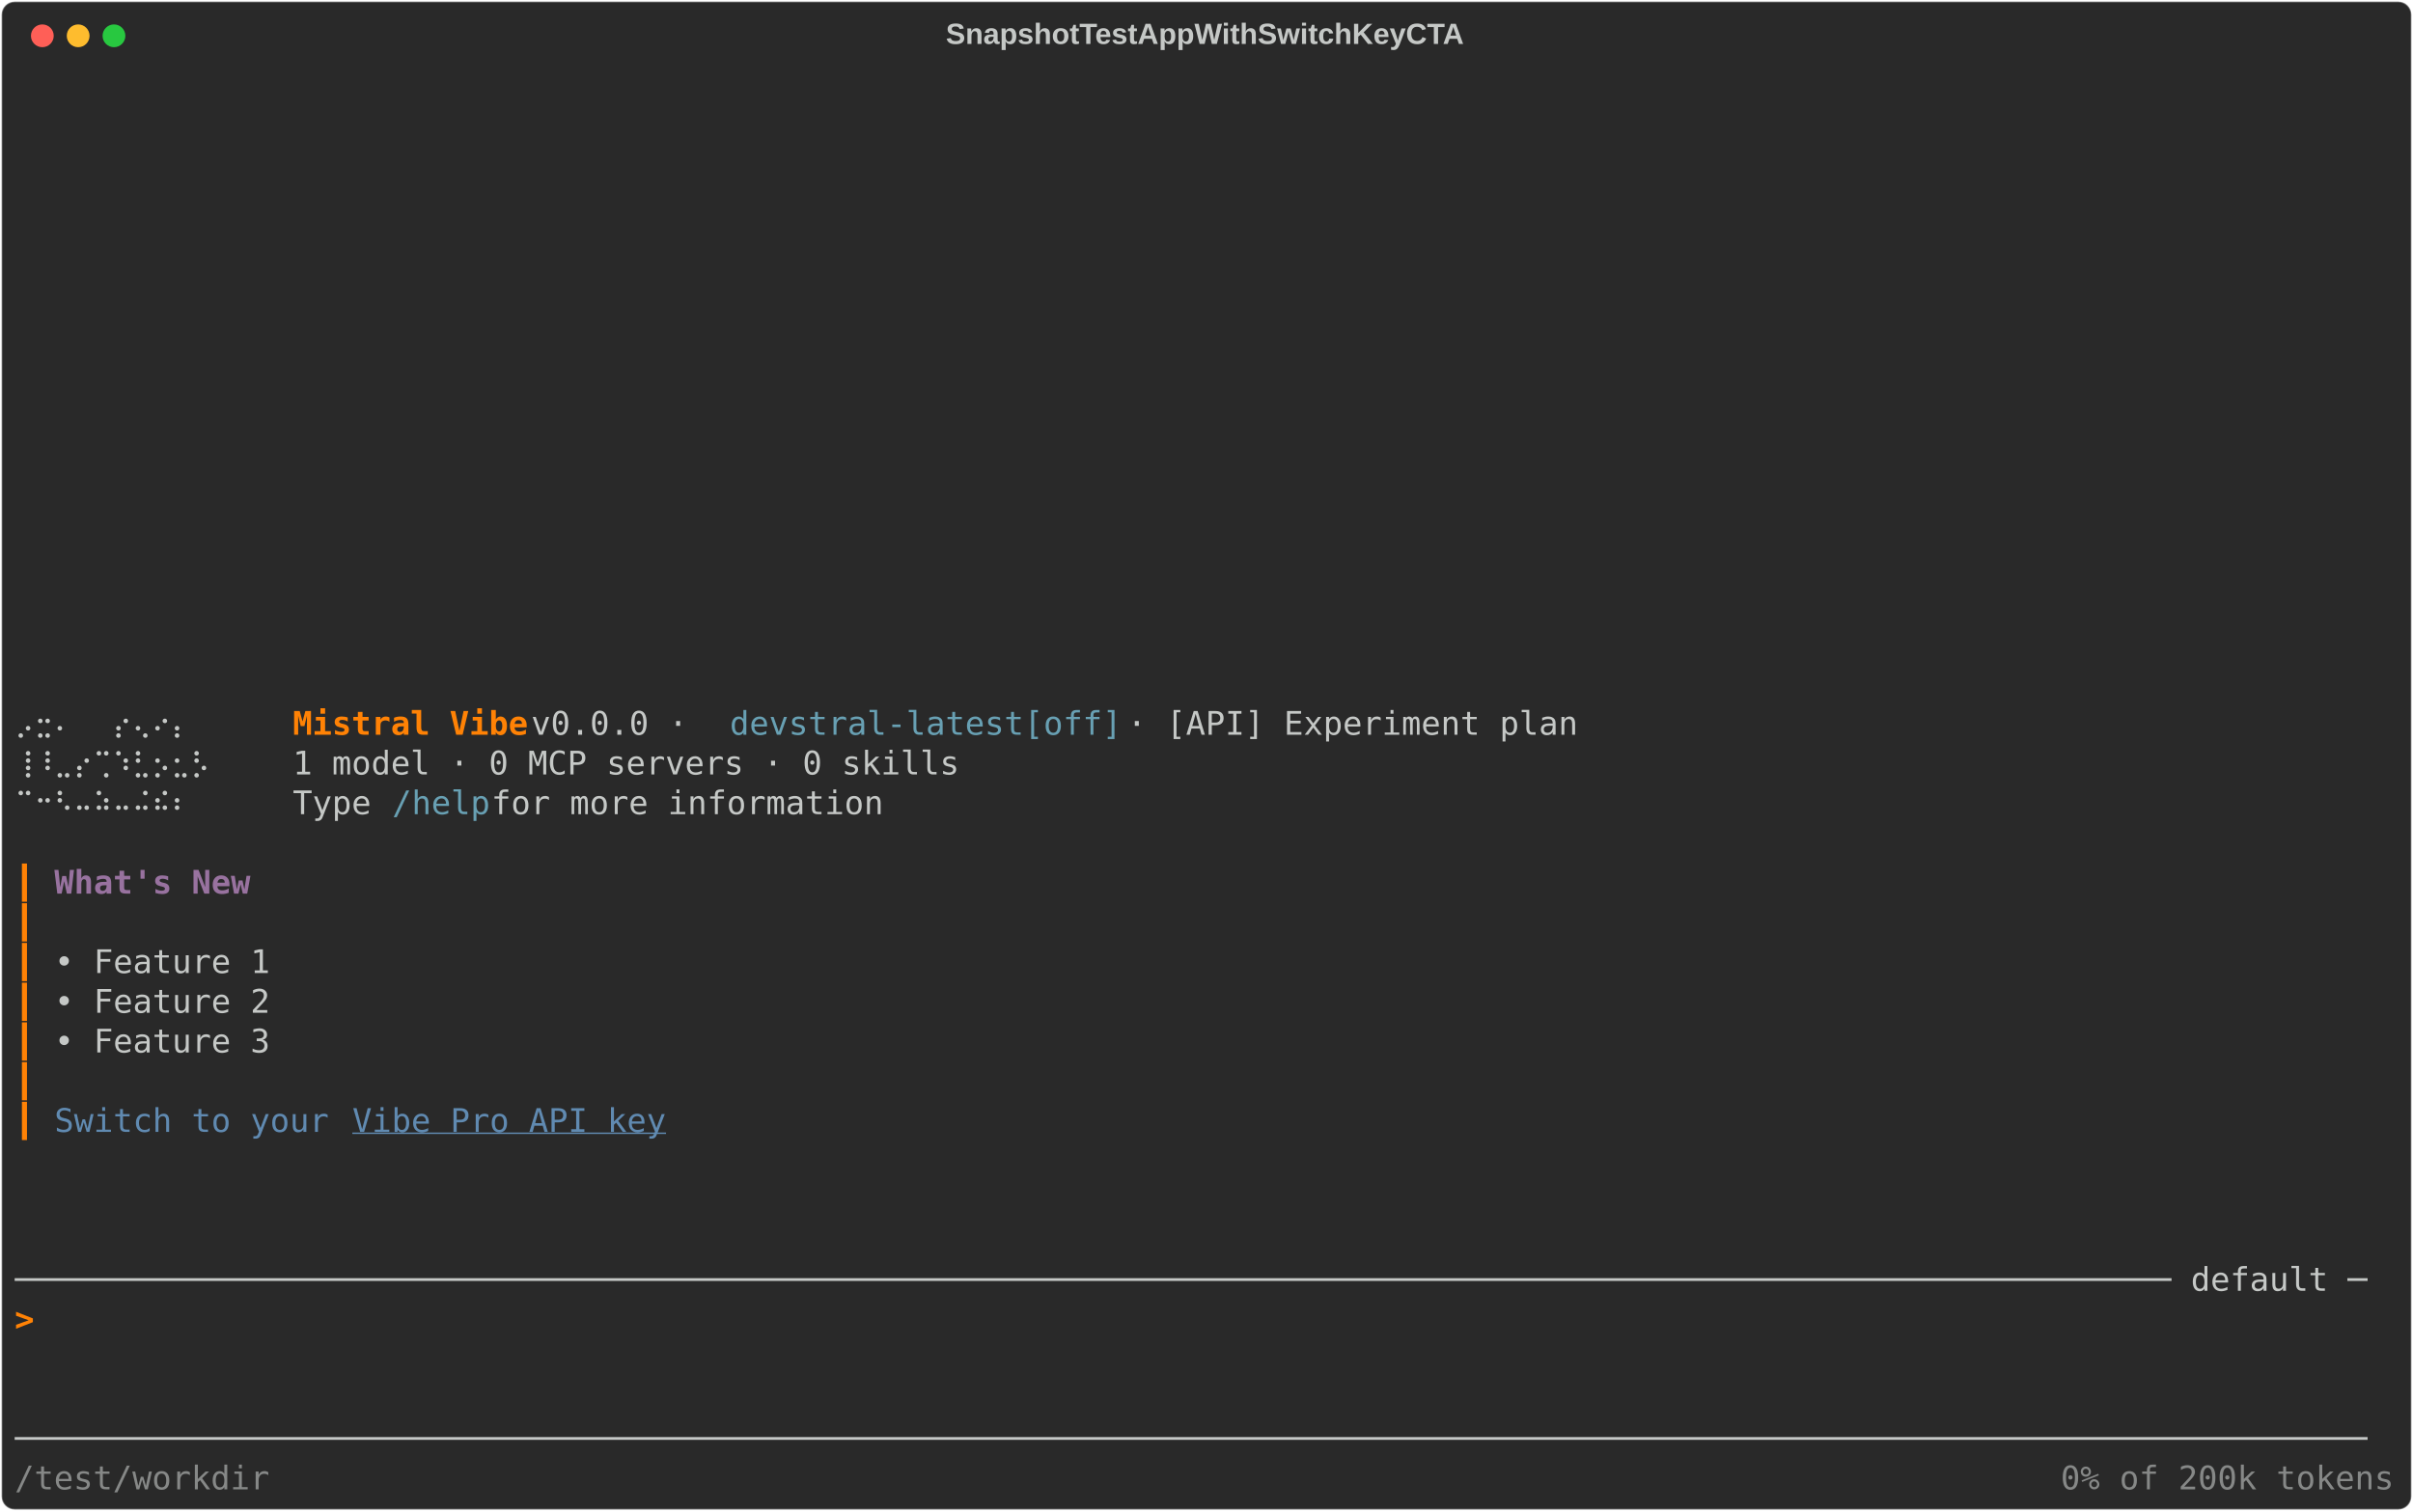
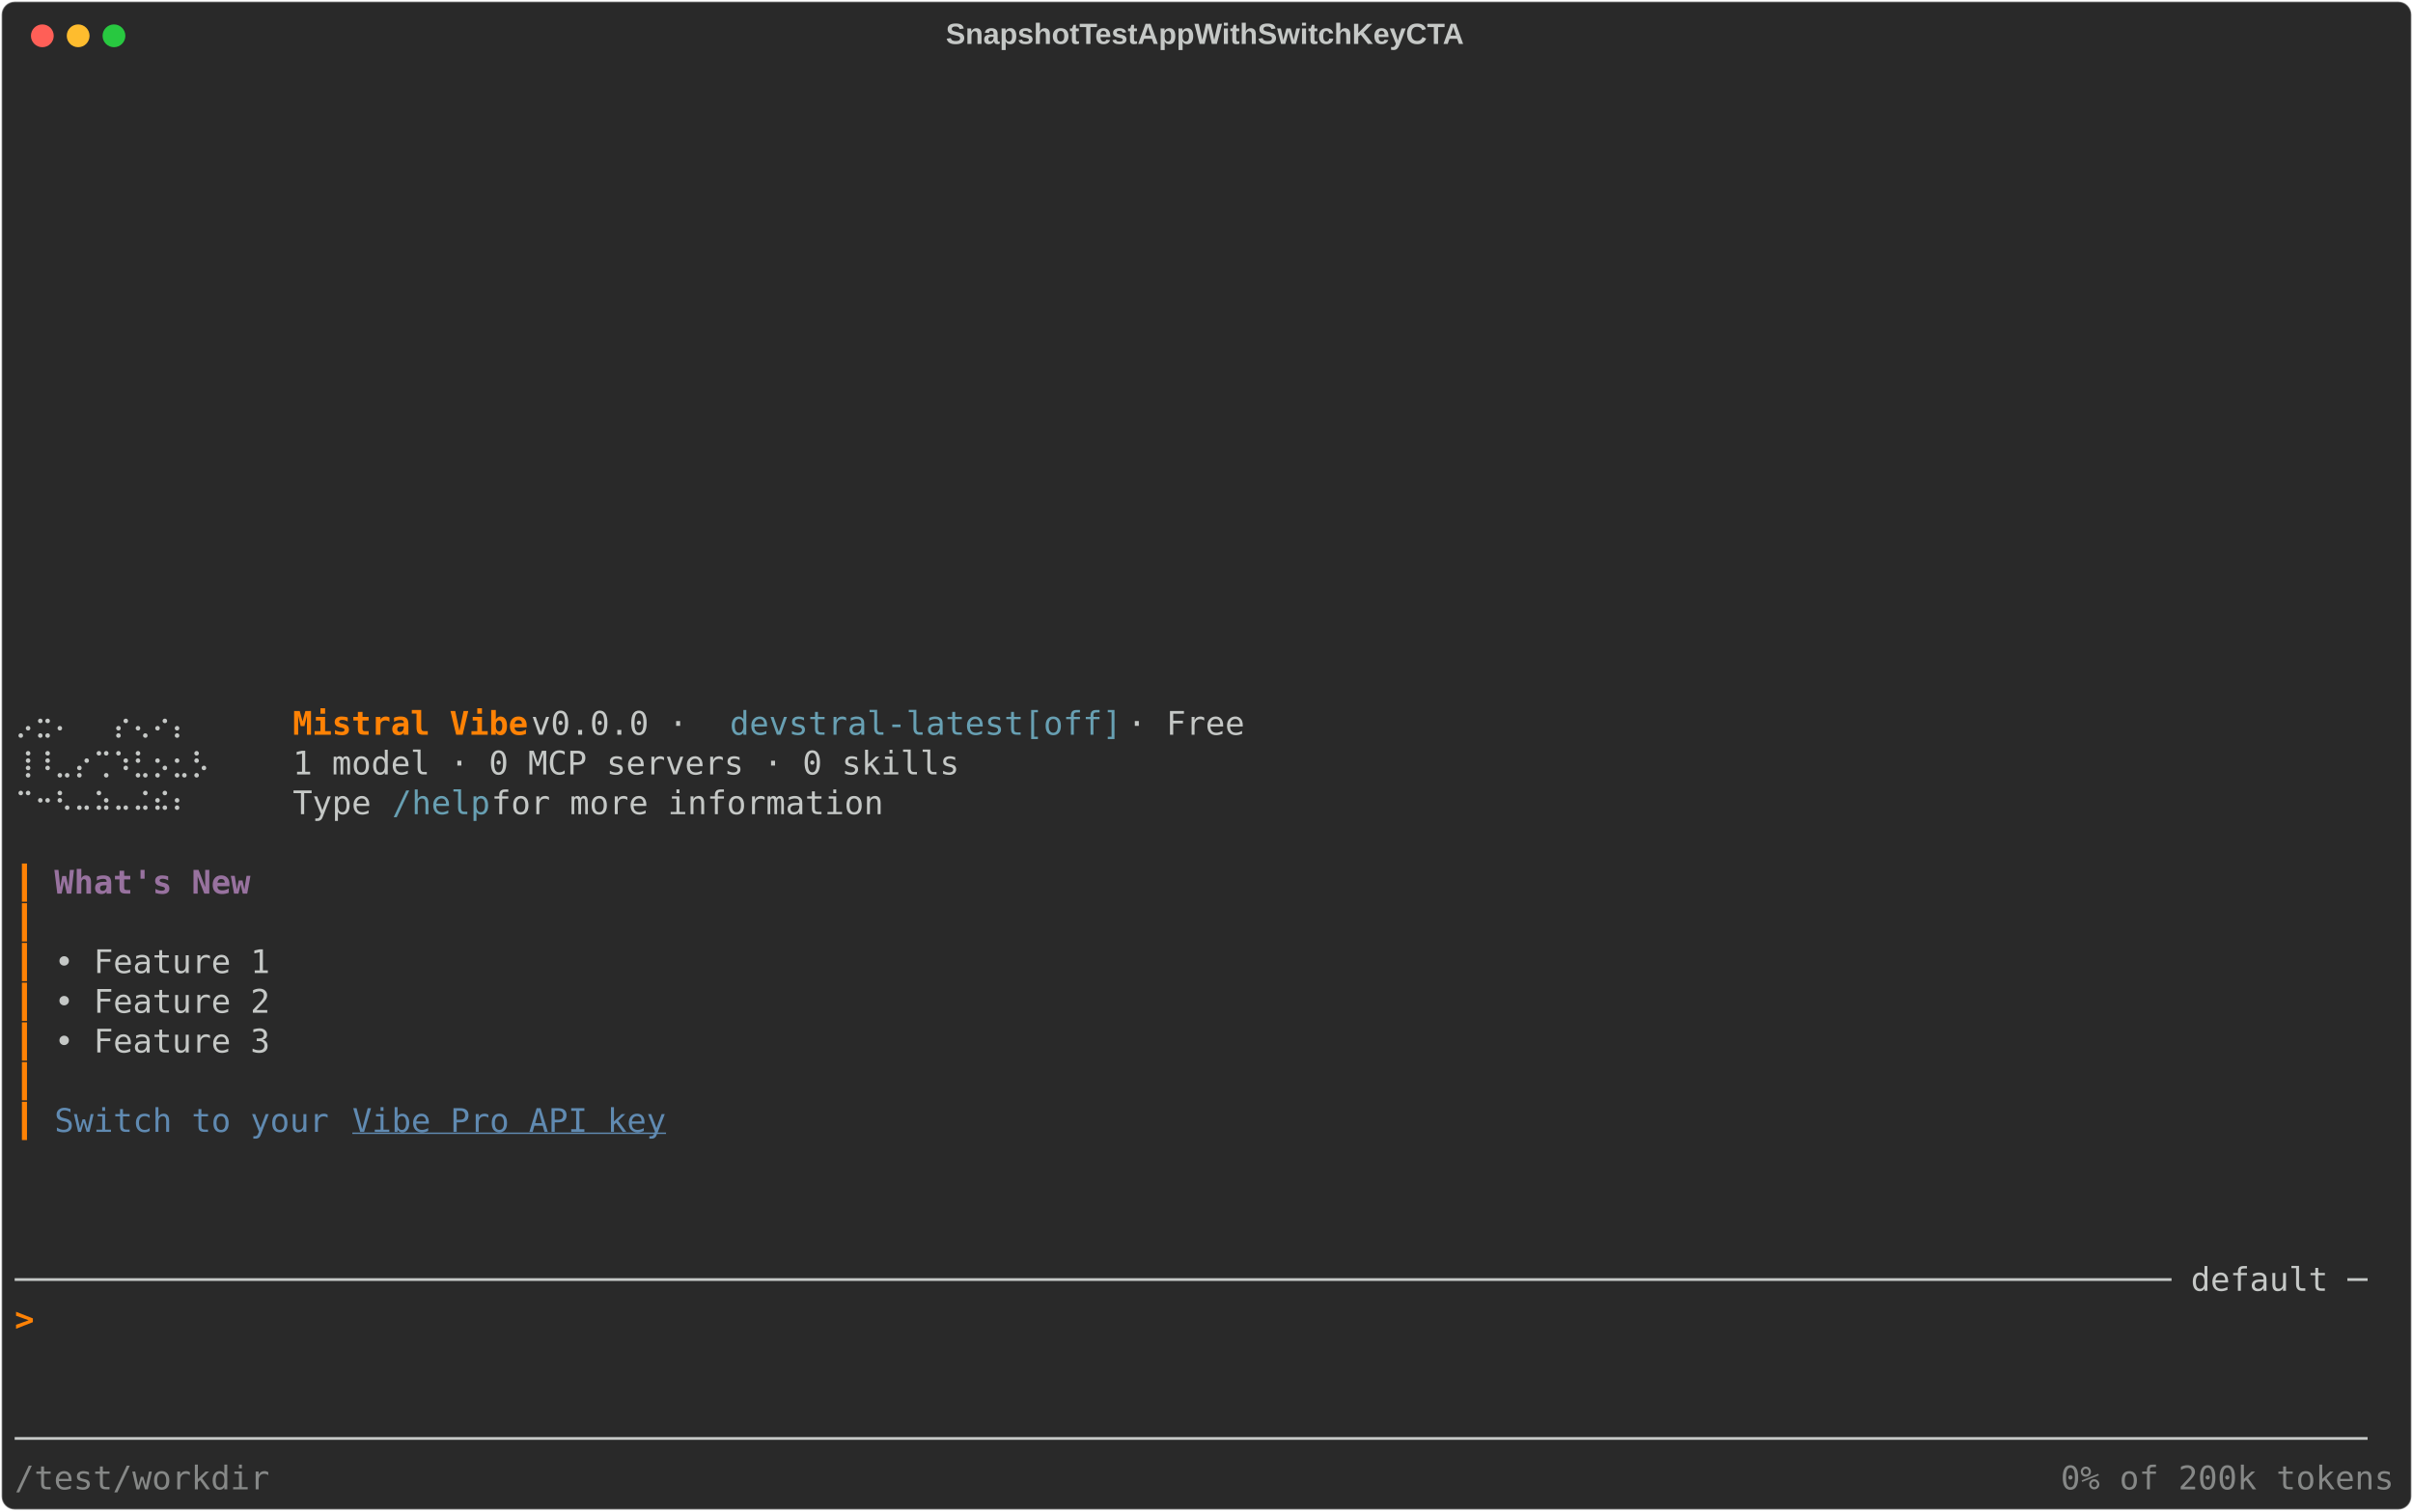
<svg xmlns="http://www.w3.org/2000/svg" class="rich-terminal" viewBox="0 0 1482 928.4">
  <style>

    @font-face {
        font-family: "Fira Code";
        src: local("FiraCode-Regular"),
                url("https://cdnjs.cloudflare.com/ajax/libs/firacode/6.2.0/woff2/FiraCode-Regular.woff2") format("woff2"),
                url("https://cdnjs.cloudflare.com/ajax/libs/firacode/6.2.0/woff/FiraCode-Regular.woff") format("woff");
        font-style: normal;
        font-weight: 400;
    }
    @font-face {
        font-family: "Fira Code";
        src: local("FiraCode-Bold"),
                url("https://cdnjs.cloudflare.com/ajax/libs/firacode/6.2.0/woff2/FiraCode-Bold.woff2") format("woff2"),
                url("https://cdnjs.cloudflare.com/ajax/libs/firacode/6.2.0/woff/FiraCode-Bold.woff") format("woff");
        font-style: bold;
        font-weight: 700;
    }

    .terminal-matrix {
        font-family: Fira Code, monospace;
        font-size: 20px;
        line-height: 24.4px;
        font-variant-east-asian: full-width;
    }

    .terminal-title {
        font-size: 18px;
        font-weight: bold;
        font-family: arial;
    }

    .terminal-r1 { fill: #c5c8c6 }
.terminal-r2 { fill: #ff8205;font-weight: bold }
.terminal-r3 { fill: #68a0b3 }
.terminal-r4 { fill: #ff8205 }
.terminal-r5 { fill: #98729f;font-weight: bold }
.terminal-r6 { fill: #608ab1 }
.terminal-r7 { fill: #608ab1;text-decoration: underline; }
.terminal-r8 { fill: #868887 }
    </style>
  <defs>
    <clipPath id="terminal-clip-terminal">
      <rect x="0" y="0" width="1463.0" height="877.4" />
    </clipPath>
    <clipPath id="terminal-line-0">
      <rect x="0" y="1.5" width="1464" height="24.65" />
    </clipPath>
    <clipPath id="terminal-line-1">
      <rect x="0" y="25.9" width="1464" height="24.65" />
    </clipPath>
    <clipPath id="terminal-line-2">
      <rect x="0" y="50.3" width="1464" height="24.65" />
    </clipPath>
    <clipPath id="terminal-line-3">
      <rect x="0" y="74.7" width="1464" height="24.65" />
    </clipPath>
    <clipPath id="terminal-line-4">
      <rect x="0" y="99.1" width="1464" height="24.65" />
    </clipPath>
    <clipPath id="terminal-line-5">
      <rect x="0" y="123.5" width="1464" height="24.65" />
    </clipPath>
    <clipPath id="terminal-line-6">
      <rect x="0" y="147.9" width="1464" height="24.65" />
    </clipPath>
    <clipPath id="terminal-line-7">
      <rect x="0" y="172.3" width="1464" height="24.65" />
    </clipPath>
    <clipPath id="terminal-line-8">
      <rect x="0" y="196.7" width="1464" height="24.65" />
    </clipPath>
    <clipPath id="terminal-line-9">
      <rect x="0" y="221.1" width="1464" height="24.65" />
    </clipPath>
    <clipPath id="terminal-line-10">
      <rect x="0" y="245.5" width="1464" height="24.65" />
    </clipPath>
    <clipPath id="terminal-line-11">
      <rect x="0" y="269.9" width="1464" height="24.65" />
    </clipPath>
    <clipPath id="terminal-line-12">
      <rect x="0" y="294.3" width="1464" height="24.65" />
    </clipPath>
    <clipPath id="terminal-line-13">
      <rect x="0" y="318.7" width="1464" height="24.65" />
    </clipPath>
    <clipPath id="terminal-line-14">
      <rect x="0" y="343.1" width="1464" height="24.65" />
    </clipPath>
    <clipPath id="terminal-line-15">
      <rect x="0" y="367.5" width="1464" height="24.65" />
    </clipPath>
    <clipPath id="terminal-line-16">
      <rect x="0" y="391.9" width="1464" height="24.65" />
    </clipPath>
    <clipPath id="terminal-line-17">
      <rect x="0" y="416.3" width="1464" height="24.65" />
    </clipPath>
    <clipPath id="terminal-line-18">
      <rect x="0" y="440.7" width="1464" height="24.65" />
    </clipPath>
    <clipPath id="terminal-line-19">
      <rect x="0" y="465.1" width="1464" height="24.65" />
    </clipPath>
    <clipPath id="terminal-line-20">
      <rect x="0" y="489.5" width="1464" height="24.65" />
    </clipPath>
    <clipPath id="terminal-line-21">
      <rect x="0" y="513.9" width="1464" height="24.65" />
    </clipPath>
    <clipPath id="terminal-line-22">
      <rect x="0" y="538.3" width="1464" height="24.65" />
    </clipPath>
    <clipPath id="terminal-line-23">
      <rect x="0" y="562.7" width="1464" height="24.65" />
    </clipPath>
    <clipPath id="terminal-line-24">
      <rect x="0" y="587.1" width="1464" height="24.65" />
    </clipPath>
    <clipPath id="terminal-line-25">
      <rect x="0" y="611.5" width="1464" height="24.65" />
    </clipPath>
    <clipPath id="terminal-line-26">
      <rect x="0" y="635.9" width="1464" height="24.65" />
    </clipPath>
    <clipPath id="terminal-line-27">
      <rect x="0" y="660.3" width="1464" height="24.65" />
    </clipPath>
    <clipPath id="terminal-line-28">
      <rect x="0" y="684.7" width="1464" height="24.65" />
    </clipPath>
    <clipPath id="terminal-line-29">
      <rect x="0" y="709.1" width="1464" height="24.65" />
    </clipPath>
    <clipPath id="terminal-line-30">
      <rect x="0" y="733.5" width="1464" height="24.65" />
    </clipPath>
    <clipPath id="terminal-line-31">
      <rect x="0" y="757.9" width="1464" height="24.65" />
    </clipPath>
    <clipPath id="terminal-line-32">
      <rect x="0" y="782.3" width="1464" height="24.65" />
    </clipPath>
    <clipPath id="terminal-line-33">
      <rect x="0" y="806.7" width="1464" height="24.65" />
    </clipPath>
    <clipPath id="terminal-line-34">
      <rect x="0" y="831.1" width="1464" height="24.65" />
    </clipPath>
  </defs>
  <rect fill="#292929" stroke="rgba(255,255,255,0.35)" stroke-width="1" x="1" y="1" width="1480" height="926.4" rx="8" />
  <text class="terminal-title" fill="#c5c8c6" text-anchor="middle" x="740" y="27">SnapshotTestAppWithSwitchKeyCTA</text>
  <g transform="translate(26,22)">
    <circle cx="0" cy="0" r="7" fill="#ff5f57" />
    <circle cx="22" cy="0" r="7" fill="#febc2e" />
    <circle cx="44" cy="0" r="7" fill="#28c840" />
  </g>
  <g transform="translate(9, 41)" clip-path="url(#terminal-clip-terminal)">
    <g class="terminal-matrix">
      <text class="terminal-r1" x="1464" y="20" textLength="12.2" clip-path="url(#terminal-line-0)">
</text>
      <text class="terminal-r1" x="1464" y="44.4" textLength="12.2" clip-path="url(#terminal-line-1)">
</text>
      <text class="terminal-r1" x="1464" y="68.8" textLength="12.2" clip-path="url(#terminal-line-2)">
</text>
      <text class="terminal-r1" x="1464" y="93.2" textLength="12.2" clip-path="url(#terminal-line-3)">
</text>
      <text class="terminal-r1" x="1464" y="117.6" textLength="12.2" clip-path="url(#terminal-line-4)">
</text>
      <text class="terminal-r1" x="1464" y="142" textLength="12.2" clip-path="url(#terminal-line-5)">
</text>
      <text class="terminal-r1" x="1464" y="166.4" textLength="12.2" clip-path="url(#terminal-line-6)">
</text>
      <text class="terminal-r1" x="1464" y="190.8" textLength="12.2" clip-path="url(#terminal-line-7)">
</text>
      <text class="terminal-r1" x="1464" y="215.2" textLength="12.2" clip-path="url(#terminal-line-8)">
</text>
      <text class="terminal-r1" x="1464" y="239.6" textLength="12.2" clip-path="url(#terminal-line-9)">
</text>
      <text class="terminal-r1" x="1464" y="264" textLength="12.2" clip-path="url(#terminal-line-10)">
</text>
      <text class="terminal-r1" x="1464" y="288.4" textLength="12.2" clip-path="url(#terminal-line-11)">
</text>
      <text class="terminal-r1" x="1464" y="312.8" textLength="12.2" clip-path="url(#terminal-line-12)">
</text>
      <text class="terminal-r1" x="1464" y="337.2" textLength="12.2" clip-path="url(#terminal-line-13)">
</text>
      <text class="terminal-r1" x="1464" y="361.6" textLength="12.2" clip-path="url(#terminal-line-14)">
</text>
      <text class="terminal-r1" x="1464" y="386" textLength="12.2" clip-path="url(#terminal-line-15)">
</text>
      <text class="terminal-r1" x="0" y="410.4" textLength="134.2" clip-path="url(#terminal-line-16)">  ⡠⣒⠄  ⡔⢄⠔⡄</text>
      <text class="terminal-r2" x="170.8" y="410.4" textLength="146.4" clip-path="url(#terminal-line-16)">Mistral Vibe</text>
      <text class="terminal-r1" x="317.2" y="410.4" textLength="122" clip-path="url(#terminal-line-16)"> v0.0.0 · </text>
      <text class="terminal-r3" x="439.2" y="410.4" textLength="244" clip-path="url(#terminal-line-16)">devstral-latest[off]</text>
-       <text class="terminal-r1" x="683.2" y="410.4" textLength="292.8" clip-path="url(#terminal-line-16)"> · [API] Experiment plan</text>
+       <text class="terminal-r1" x="683.2" y="410.4" textLength="85.4" clip-path="url(#terminal-line-16)"> · Free</text>
      <text class="terminal-r1" x="1464" y="410.4" textLength="12.2" clip-path="url(#terminal-line-16)">
</text>
      <text class="terminal-r1" x="0" y="434.8" textLength="134.2" clip-path="url(#terminal-line-17)"> ⢸⠸⣀⡔⢉⠱⣃⡢⣂⡣</text>
      <text class="terminal-r1" x="170.8" y="434.8" textLength="414.8" clip-path="url(#terminal-line-17)">1 model · 0 MCP servers · 0 skills</text>
      <text class="terminal-r1" x="1464" y="434.8" textLength="12.2" clip-path="url(#terminal-line-17)">
</text>
      <text class="terminal-r1" x="0" y="459.2" textLength="134.2" clip-path="url(#terminal-line-18)">  ⠉⠒⠣⠤⠵⠤⠬⠮⠆</text>
      <text class="terminal-r1" x="170.8" y="459.2" textLength="61" clip-path="url(#terminal-line-18)">Type </text>
      <text class="terminal-r3" x="231.8" y="459.2" textLength="61" clip-path="url(#terminal-line-18)">/help</text>
      <text class="terminal-r1" x="292.8" y="459.2" textLength="256.2" clip-path="url(#terminal-line-18)"> for more information</text>
      <text class="terminal-r1" x="1464" y="459.2" textLength="12.2" clip-path="url(#terminal-line-18)">
</text>
      <text class="terminal-r1" x="1464" y="483.6" textLength="12.2" clip-path="url(#terminal-line-19)">
</text>
      <text class="terminal-r4" x="0" y="508" textLength="12.2" clip-path="url(#terminal-line-20)">┃</text>
      <text class="terminal-r5" x="24.4" y="508" textLength="122" clip-path="url(#terminal-line-20)">What's New</text>
      <text class="terminal-r1" x="1464" y="508" textLength="12.2" clip-path="url(#terminal-line-20)">
</text>
      <text class="terminal-r4" x="0" y="532.4" textLength="12.2" clip-path="url(#terminal-line-21)">┃</text>
      <text class="terminal-r1" x="1464" y="532.4" textLength="12.2" clip-path="url(#terminal-line-21)">
</text>
      <text class="terminal-r4" x="0" y="556.8" textLength="12.2" clip-path="url(#terminal-line-22)">┃</text>
      <text class="terminal-r1" x="24.4" y="556.8" textLength="134.2" clip-path="url(#terminal-line-22)">• Feature 1</text>
      <text class="terminal-r1" x="1464" y="556.8" textLength="12.2" clip-path="url(#terminal-line-22)">
</text>
      <text class="terminal-r4" x="0" y="581.2" textLength="12.2" clip-path="url(#terminal-line-23)">┃</text>
      <text class="terminal-r1" x="24.4" y="581.2" textLength="134.2" clip-path="url(#terminal-line-23)">• Feature 2</text>
      <text class="terminal-r1" x="1464" y="581.2" textLength="12.2" clip-path="url(#terminal-line-23)">
</text>
      <text class="terminal-r4" x="0" y="605.6" textLength="12.2" clip-path="url(#terminal-line-24)">┃</text>
      <text class="terminal-r1" x="24.4" y="605.6" textLength="134.2" clip-path="url(#terminal-line-24)">• Feature 3</text>
      <text class="terminal-r1" x="1464" y="605.6" textLength="12.2" clip-path="url(#terminal-line-24)">
</text>
      <text class="terminal-r4" x="0" y="630" textLength="12.2" clip-path="url(#terminal-line-25)">┃</text>
      <text class="terminal-r1" x="1464" y="630" textLength="12.2" clip-path="url(#terminal-line-25)">
</text>
      <text class="terminal-r4" x="0" y="654.4" textLength="12.2" clip-path="url(#terminal-line-26)">┃</text>
      <text class="terminal-r6" x="24.4" y="654.4" textLength="183" clip-path="url(#terminal-line-26)">Switch to your </text>
      <text class="terminal-r7" x="207.4" y="654.4" textLength="195.2" clip-path="url(#terminal-line-26)">Vibe Pro API key</text>
      <text class="terminal-r1" x="1464" y="654.4" textLength="12.2" clip-path="url(#terminal-line-26)">
</text>
      <text class="terminal-r1" x="1464" y="678.8" textLength="12.2" clip-path="url(#terminal-line-27)">
</text>
      <text class="terminal-r1" x="1464" y="703.2" textLength="12.2" clip-path="url(#terminal-line-28)">
</text>
      <text class="terminal-r1" x="1464" y="727.6" textLength="12.2" clip-path="url(#terminal-line-29)">
</text>
      <text class="terminal-r1" x="0" y="752" textLength="1464" clip-path="url(#terminal-line-30)">────────────────────────────────────────────────────────────────────────────────────────────────────────────── default ─</text>
      <text class="terminal-r1" x="1464" y="752" textLength="12.2" clip-path="url(#terminal-line-30)">
</text>
      <text class="terminal-r2" x="0" y="776.4" textLength="12.2" clip-path="url(#terminal-line-31)">&gt;</text>
      <text class="terminal-r1" x="1464" y="776.4" textLength="12.2" clip-path="url(#terminal-line-31)">
</text>
      <text class="terminal-r1" x="1464" y="800.8" textLength="12.2" clip-path="url(#terminal-line-32)">
</text>
      <text class="terminal-r1" x="1464" y="825.2" textLength="12.2" clip-path="url(#terminal-line-33)">
</text>
      <text class="terminal-r1" x="0" y="849.6" textLength="1464" clip-path="url(#terminal-line-34)">────────────────────────────────────────────────────────────────────────────────────────────────────────────────────────</text>
      <text class="terminal-r1" x="1464" y="849.6" textLength="12.2" clip-path="url(#terminal-line-34)">
</text>
      <text class="terminal-r8" x="0" y="874" textLength="158.6" clip-path="url(#terminal-line-35)">/test/workdir</text>
      <text class="terminal-r8" x="1256.6" y="874" textLength="207.4" clip-path="url(#terminal-line-35)">0% of 200k tokens</text>
    </g>
  </g>
</svg>
